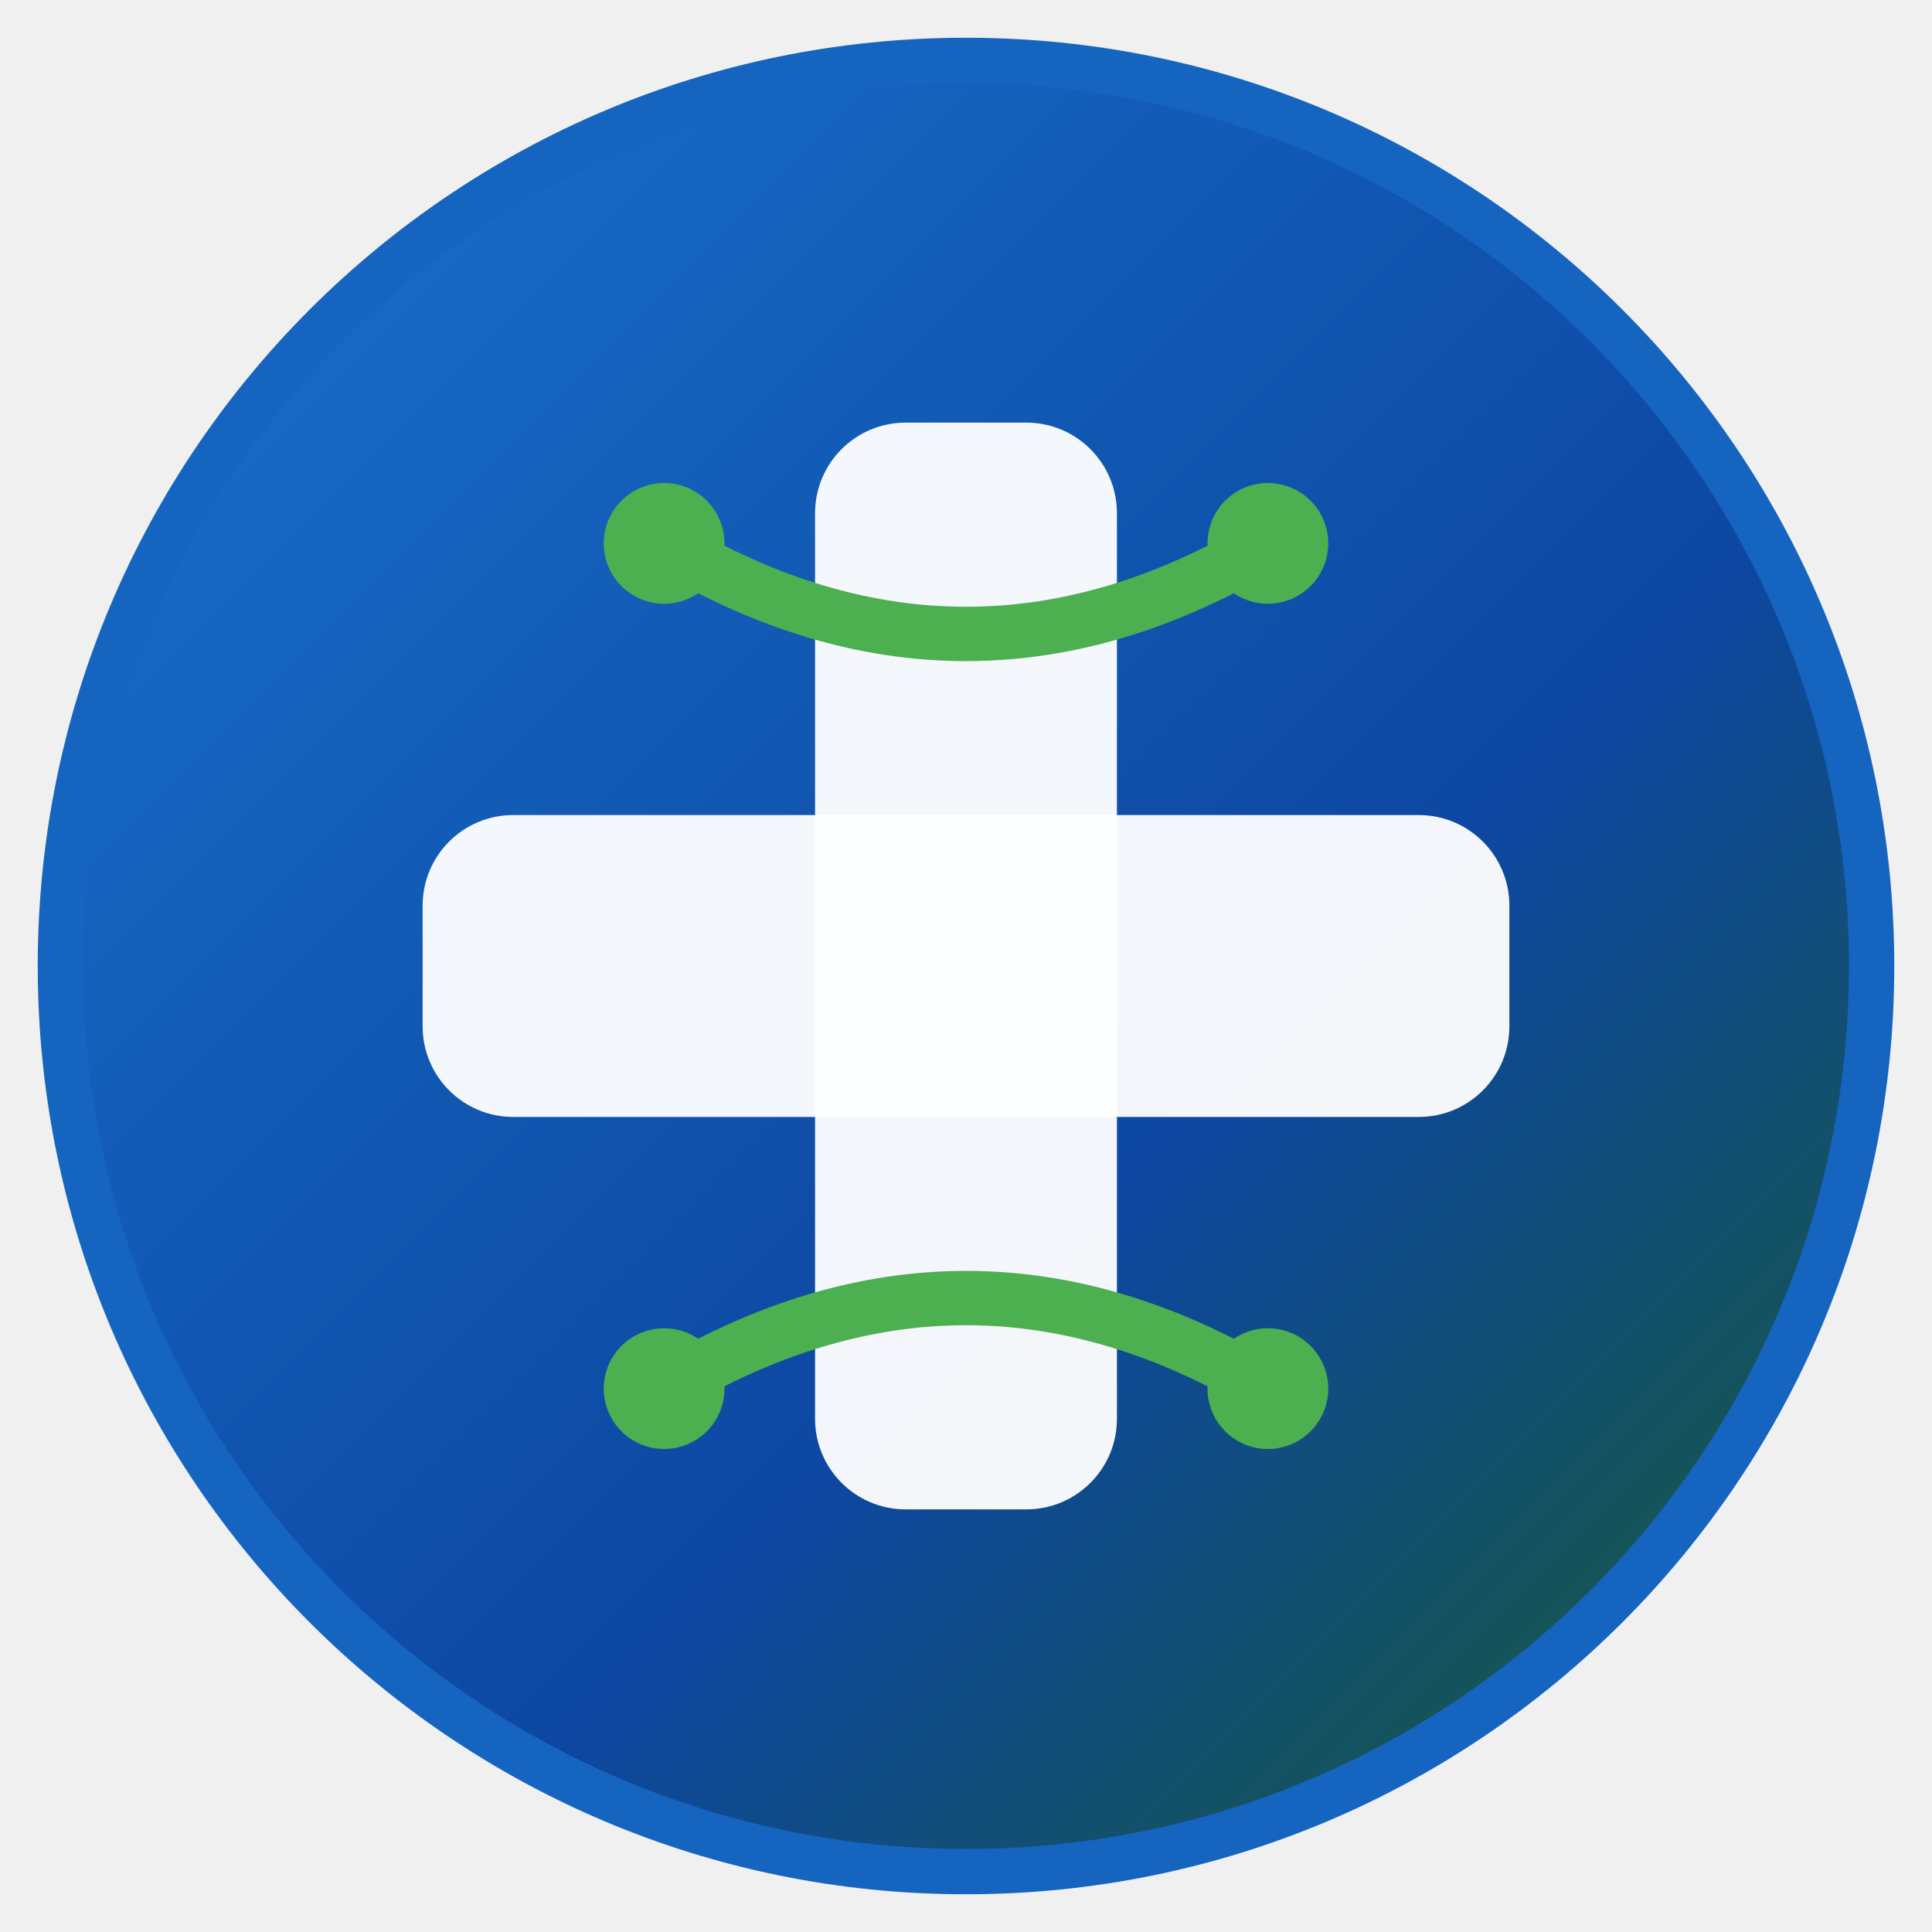
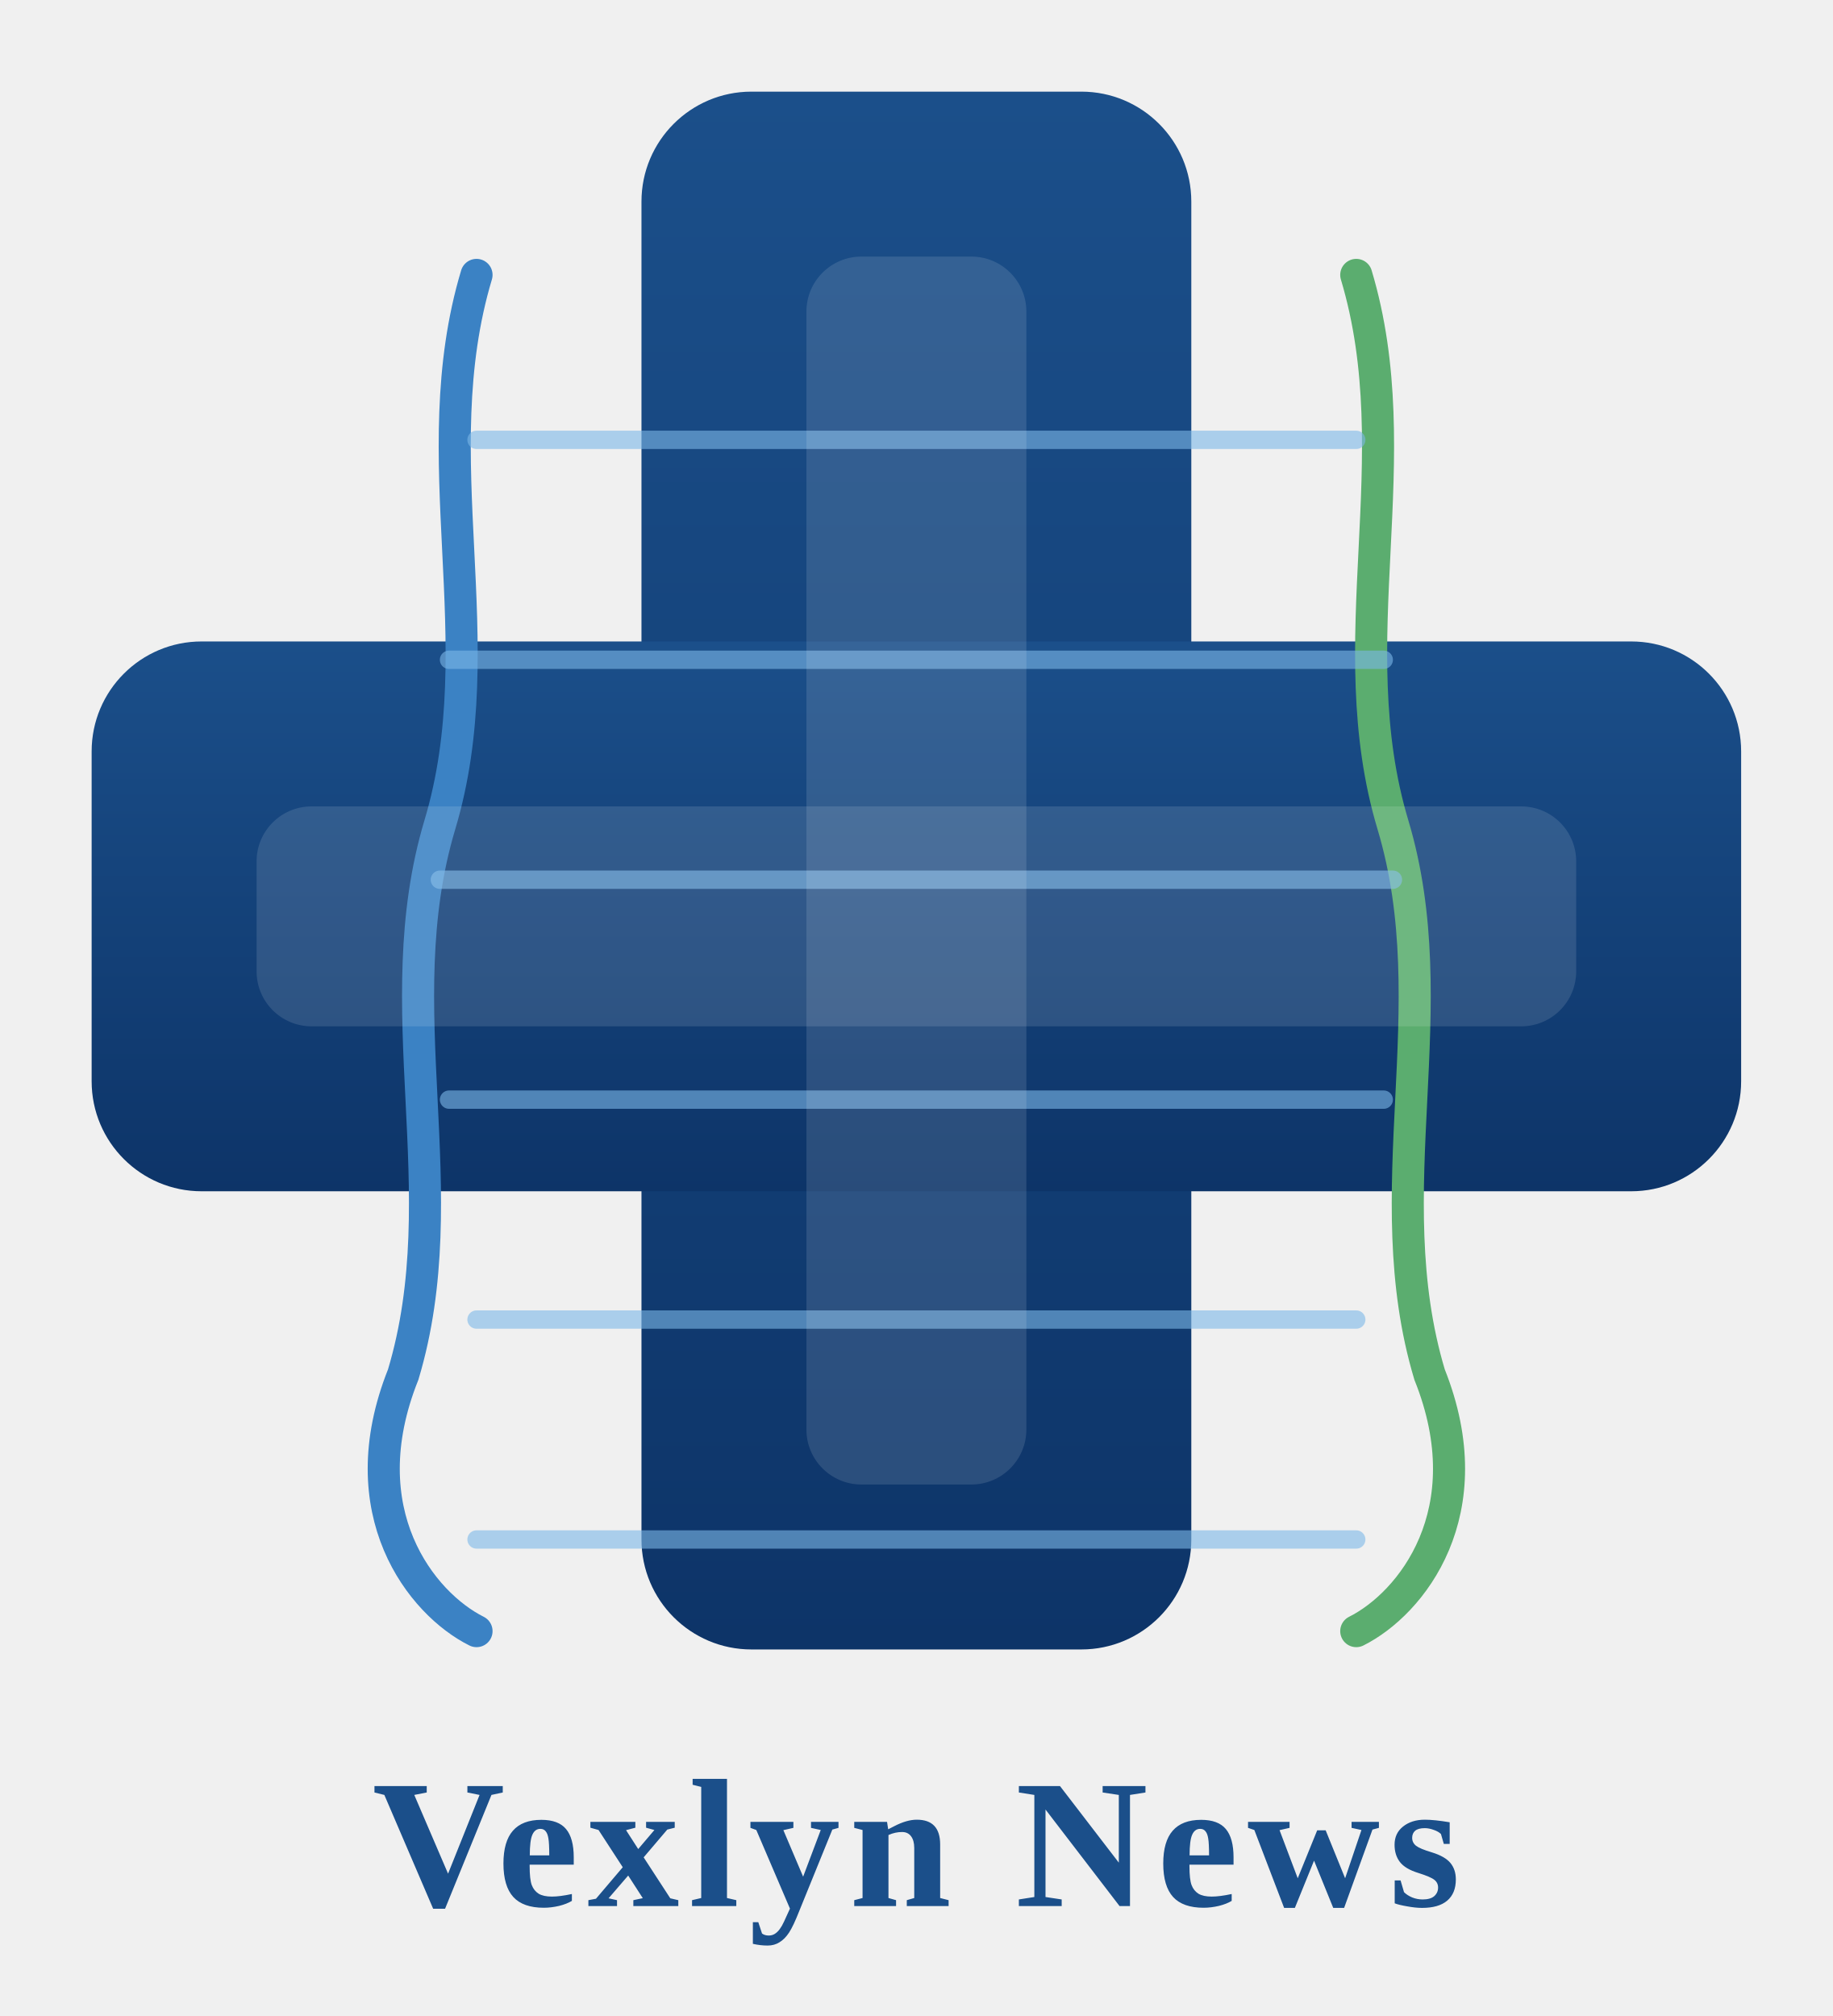
- <svg xmlns="http://www.w3.org/2000/svg" viewBox="0 0 64 64" fill="none">
-   <circle cx="32" cy="32" r="30" fill="url(#bgGrad)" stroke="#1565C0" stroke-width="1.5" />
-   <rect x="27" y="14" width="10" height="36" rx="3" fill="white" opacity="0.95" />
-   <rect x="14" y="27" width="36" height="10" rx="3" fill="white" opacity="0.95" />
-   <path d="M22 18 Q32 24 42 18" stroke="#4CAF50" stroke-width="1.8" fill="none" stroke-linecap="round" />
-   <path d="M22 46 Q32 40 42 46" stroke="#4CAF50" stroke-width="1.8" fill="none" stroke-linecap="round" />
-   <circle cx="22" cy="18" r="2" fill="#4CAF50" />
-   <circle cx="42" cy="18" r="2" fill="#4CAF50" />
-   <circle cx="22" cy="46" r="2" fill="#4CAF50" />
-   <circle cx="42" cy="46" r="2" fill="#4CAF50" />
+ <svg xmlns="http://www.w3.org/2000/svg" viewBox="0 0 200 220" fill="none">
  <defs>
-     <linearGradient id="bgGrad" x1="0" y1="0" x2="64" y2="64" gradientUnits="userSpaceOnUse">
-       <stop offset="0%" stop-color="#1976D2" />
-       <stop offset="60%" stop-color="#0D47A1" />
-       <stop offset="100%" stop-color="#1B5E20" />
+     <linearGradient id="crossGrad" x1="0" y1="0" x2="0" y2="1">
+       <stop offset="0%" stop-color="#1B4F8A" />
+       <stop offset="100%" stop-color="#0D3468" />
+     </linearGradient>
+     <linearGradient id="helixBlue" x1="0" y1="0" x2="1" y2="0">
+       <stop offset="0%" stop-color="#3B82C4" />
+       <stop offset="100%" stop-color="#2563A8" />
    </linearGradient>
  </defs>
+   <rect x="70" y="10" width="60" height="170" rx="12" fill="url(#crossGrad)" />
+   <rect x="10" y="70" width="180" height="60" rx="12" fill="url(#crossGrad)" />
+   <path d="M52 30 C46 50, 54 70, 48 90 C42 110, 50 130, 44 150 C38 165, 46 175, 52 178" stroke="#3B82C4" stroke-width="3.5" fill="none" stroke-linecap="round" />
+   <path d="M148 30 C154 50, 146 70, 152 90 C158 110, 150 130, 156 150 C162 165, 154 175, 148 178" stroke="#5BAD6F" stroke-width="3.5" fill="none" stroke-linecap="round" />
+   <line x1="52" y1="48" x2="148" y2="48" stroke="#7CB8E8" stroke-width="2" stroke-linecap="round" opacity="0.6" />
+   <line x1="49" y1="72" x2="151" y2="72" stroke="#7CB8E8" stroke-width="2" stroke-linecap="round" opacity="0.6" />
+   <line x1="48" y1="96" x2="152" y2="96" stroke="#7CB8E8" stroke-width="2" stroke-linecap="round" opacity="0.6" />
+   <line x1="49" y1="120" x2="151" y2="120" stroke="#7CB8E8" stroke-width="2" stroke-linecap="round" opacity="0.6" />
+   <line x1="52" y1="144" x2="148" y2="144" stroke="#7CB8E8" stroke-width="2" stroke-linecap="round" opacity="0.6" />
+   <line x1="52" y1="168" x2="148" y2="168" stroke="#7CB8E8" stroke-width="2" stroke-linecap="round" opacity="0.6" />
+   <rect x="88" y="28" width="24" height="134" rx="6" fill="white" opacity="0.12" />
+   <rect x="28" y="88" width="144" height="24" rx="6" fill="white" opacity="0.12" />
+   <text x="100" y="208" font-family="Georgia, 'Times New Roman', serif" font-size="20" font-weight="700" fill="#1B4F8A" text-anchor="middle" letter-spacing="1">Vexlyn News</text>
</svg>
